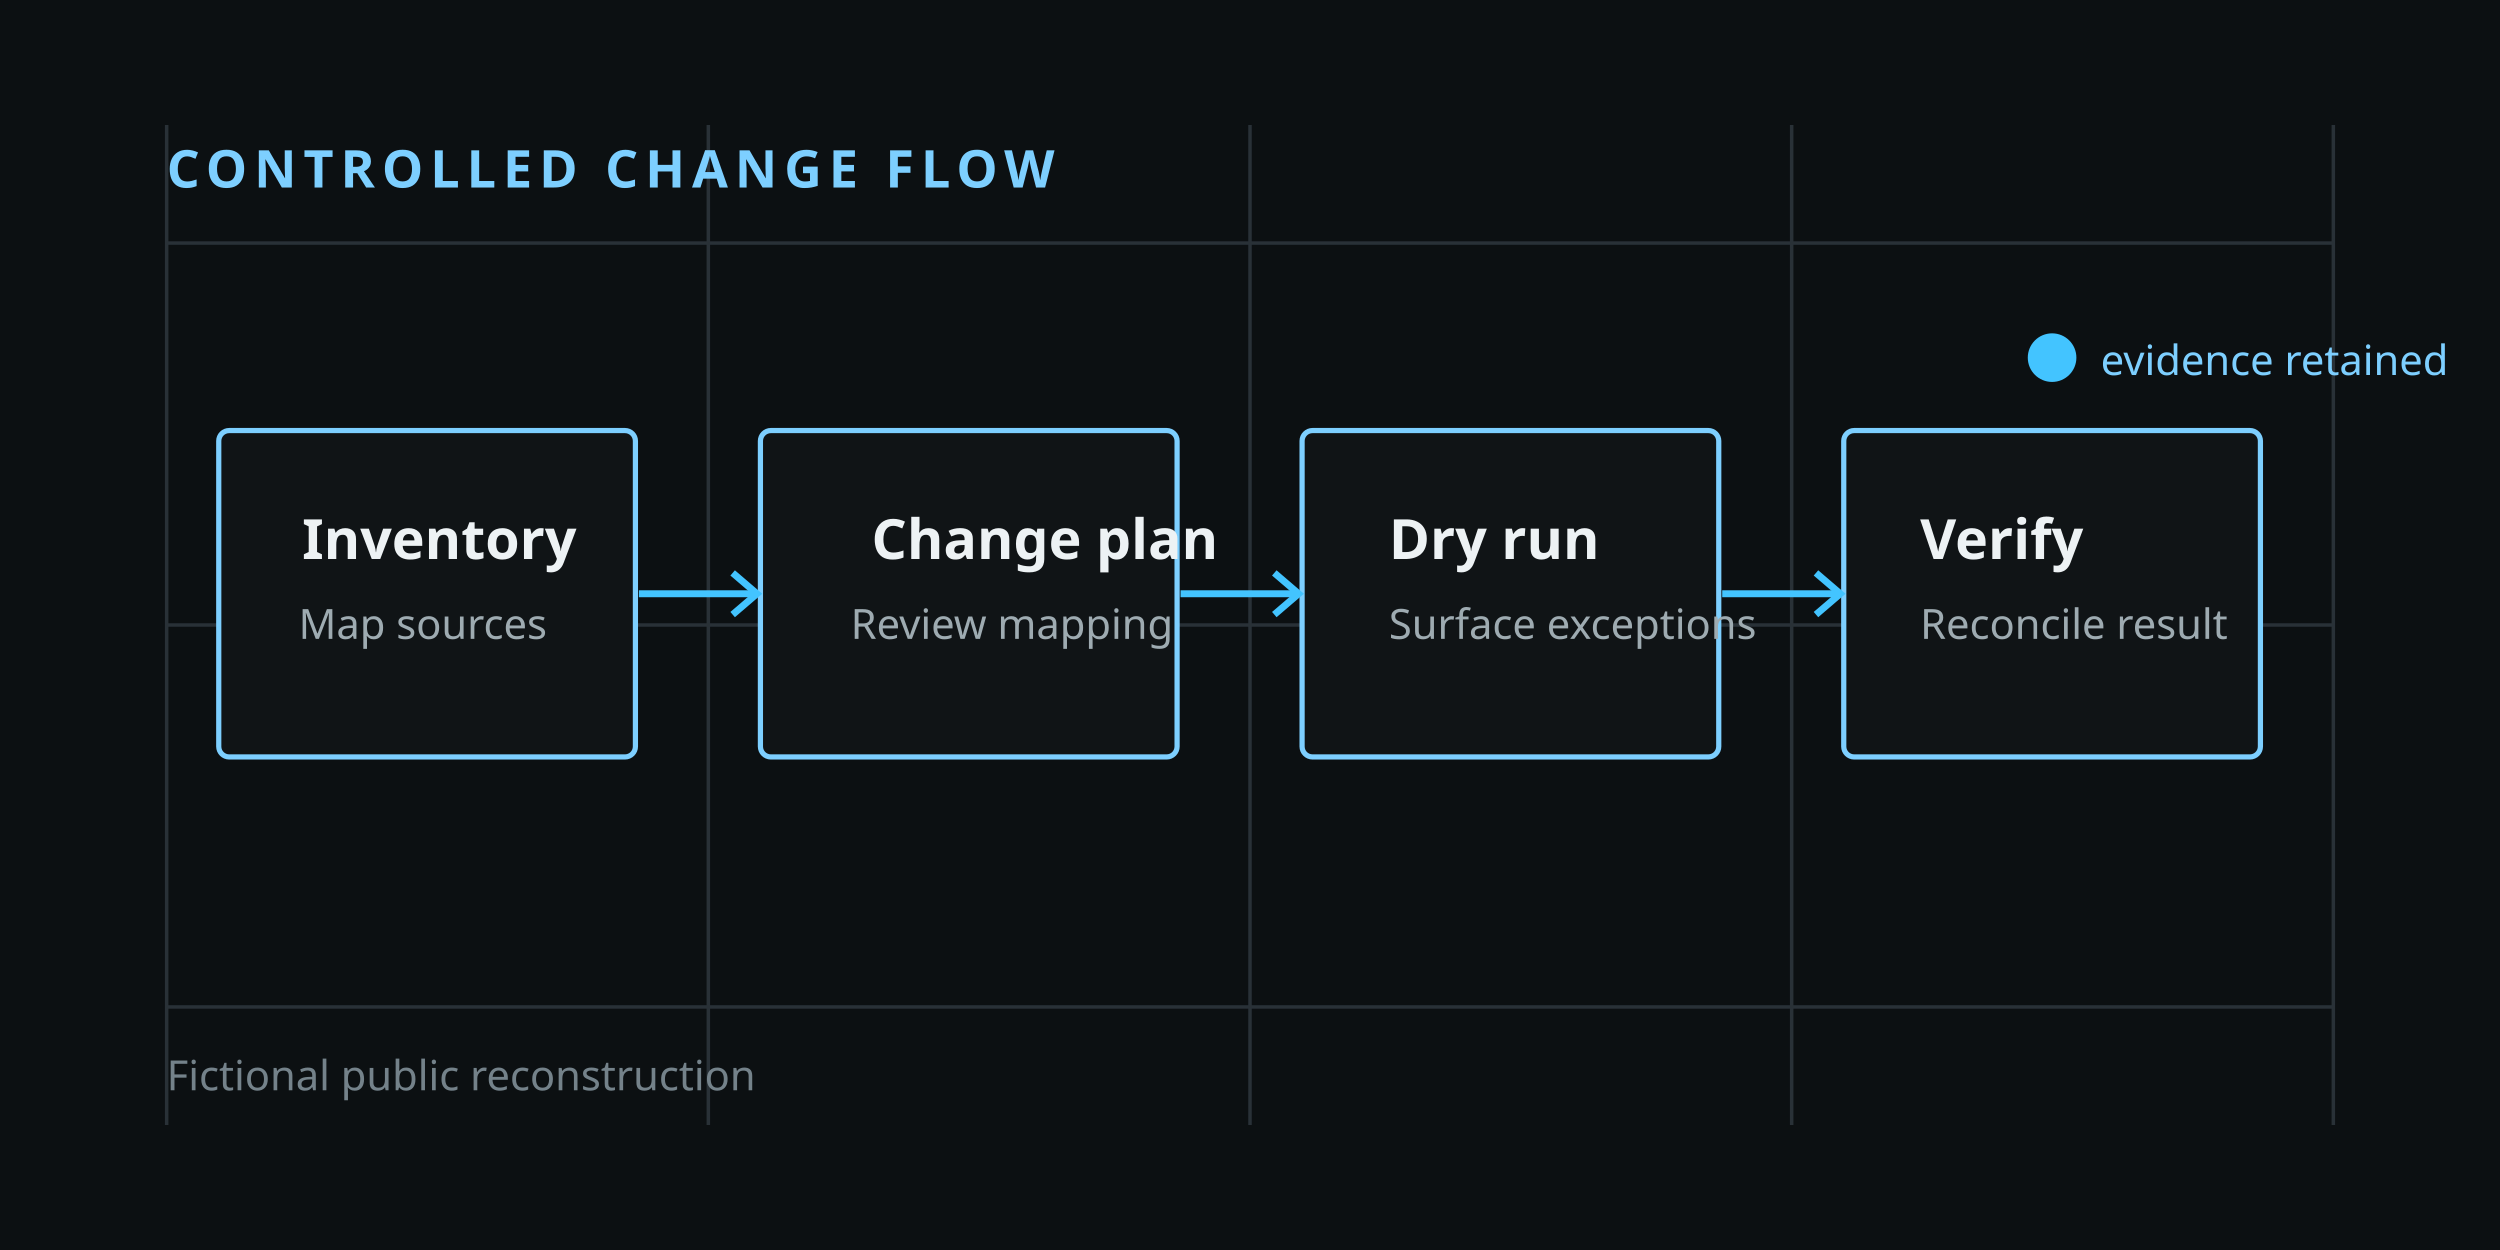
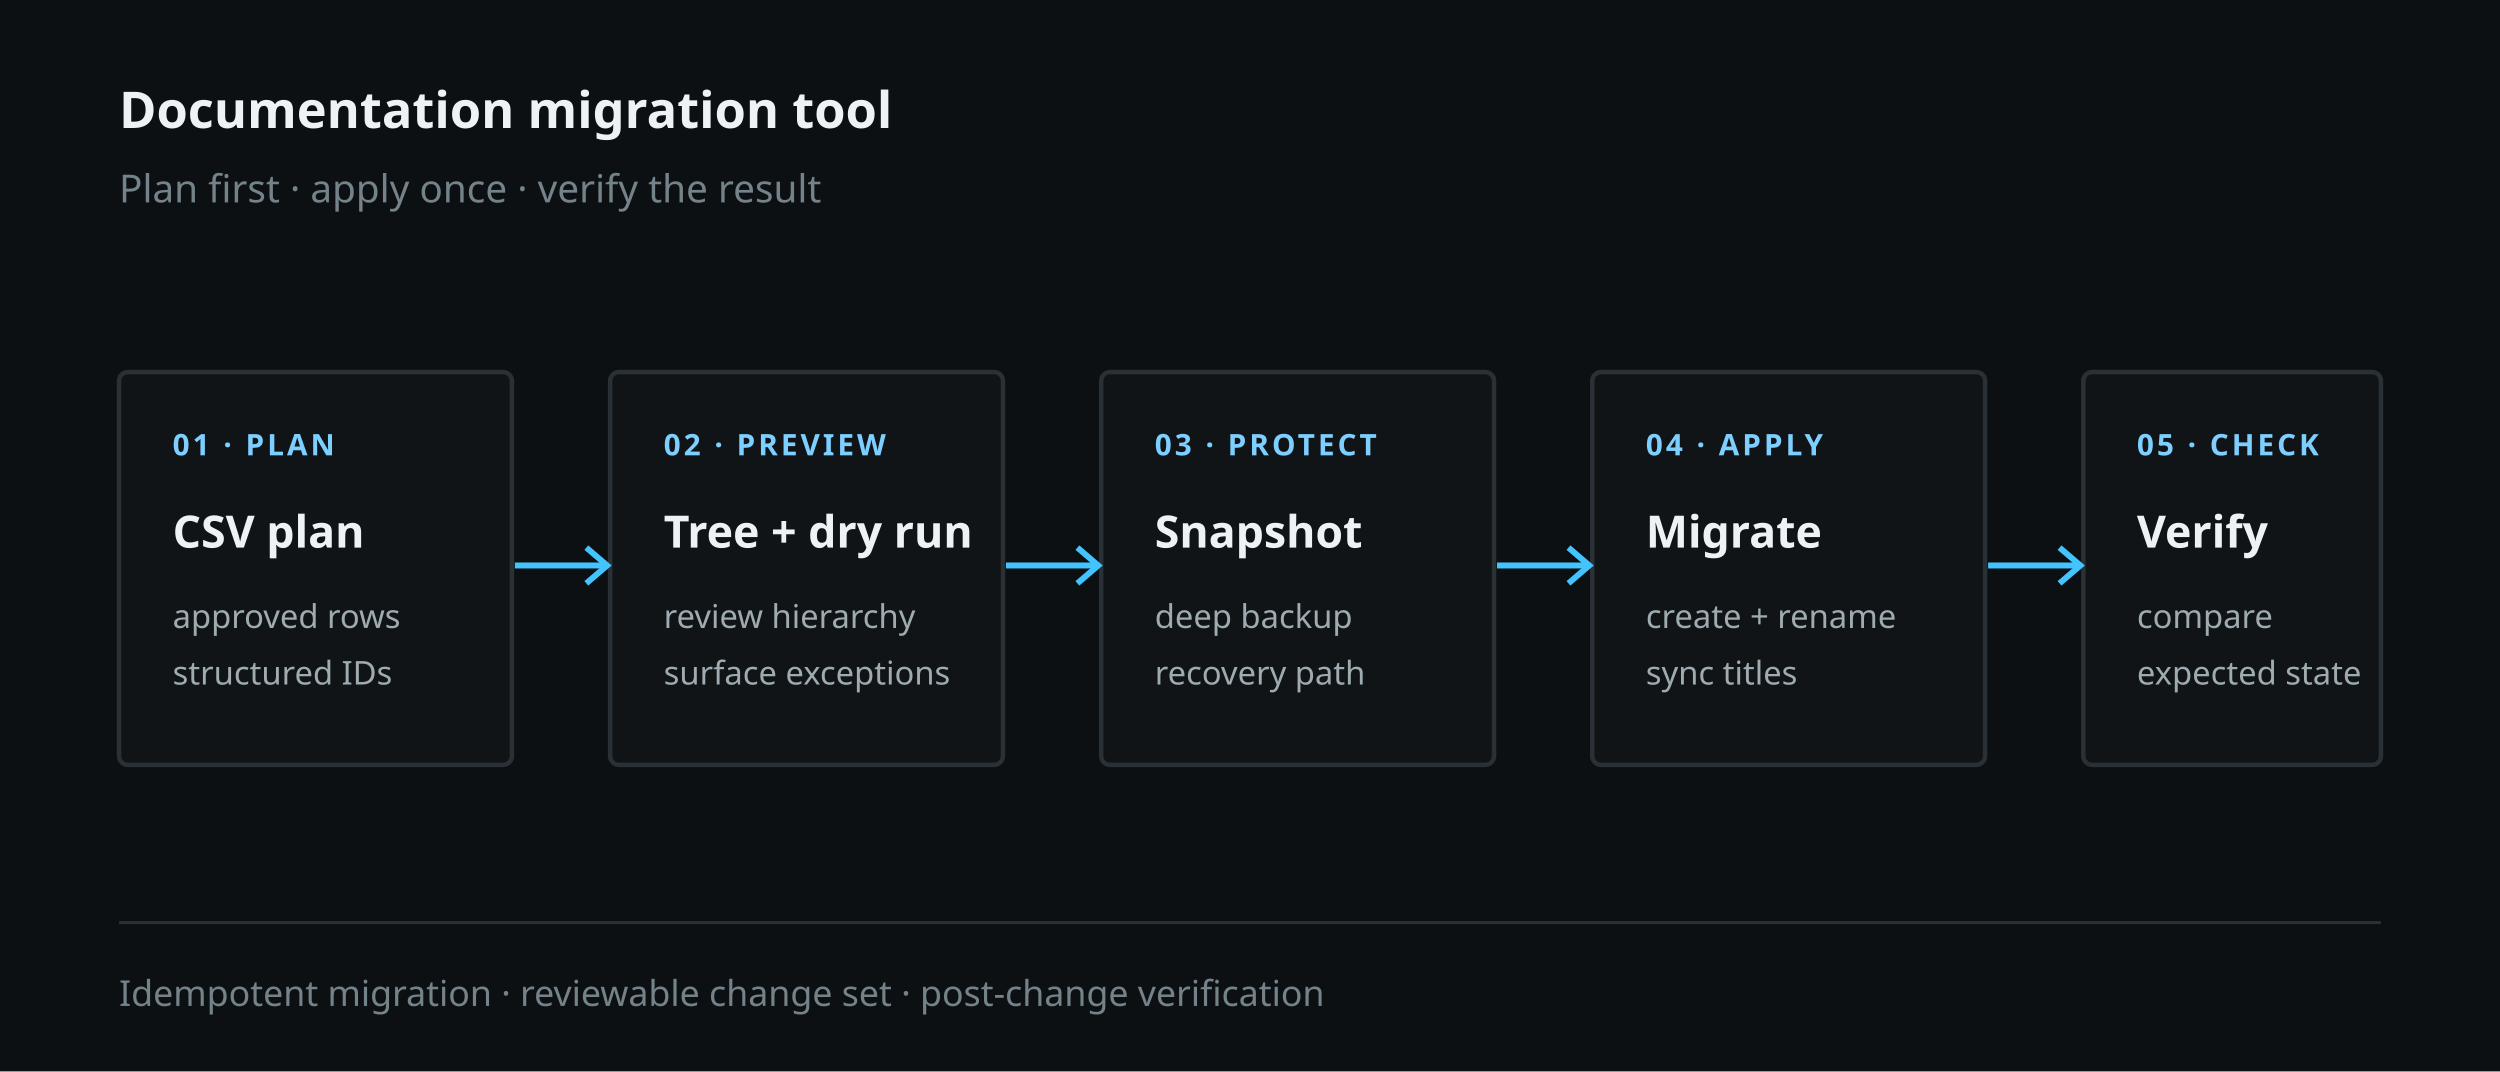
- <svg xmlns="http://www.w3.org/2000/svg" viewBox="0 0 720 360" role="img" aria-labelledby="title desc">
-   <rect width="720" height="360" fill="#0c1012" />
-   <g fill="none" stroke="#293137" stroke-width="1">
-     <path d="M48 70H672M48 180H672M48 290H672" />
-     <path d="M48 36V324M204 36V324M360 36V324M516 36V324M672 36V324" />
+ <svg xmlns="http://www.w3.org/2000/svg" viewBox="0 0 840 360" role="img" aria-labelledby="title desc">
+   <rect width="840" height="360" fill="#0c1012" />
+   <g font-family="Segoe UI, sans-serif">
+     <text x="40" y="43" fill="#edf2f4" font-size="17" font-weight="700">Documentation migration tool</text>
+     <text x="40" y="68" fill="#74828a" font-size="13">Plan first · apply once · verify the result</text>
+   </g>
+   <g fill="#101416" stroke="#293137" stroke-width="1.5">
+     <rect x="40" y="125" width="132" height="132" rx="3" />
+     <rect x="205" y="125" width="132" height="132" rx="3" />
+     <rect x="370" y="125" width="132" height="132" rx="3" />
+     <rect x="535" y="125" width="132" height="132" rx="3" />
+     <rect x="700" y="125" width="100" height="132" rx="3" />
  </g>
  <g font-family="Segoe UI, sans-serif">
-     <text x="48" y="54" fill="#7dcfff" font-size="15" font-weight="700" letter-spacing="2">CONTROLLED CHANGE FLOW</text>
-     <text x="48" y="314" fill="#74828a" font-size="12">Fictional public reconstruction</text>
+     <g fill="#7dcfff" font-size="10" font-weight="700" letter-spacing="1">
+       <text x="58" y="153">01 · PLAN</text>
+       <text x="223" y="153">02 · PREVIEW</text>
+       <text x="388" y="153">03 · PROTECT</text>
+       <text x="553" y="153">04 · APPLY</text>
+       <text x="718" y="153">05 · CHECK</text>
+     </g>
+     <g fill="#edf2f4" font-size="15" font-weight="700">
+       <text x="58" y="184">CSV plan</text>
+       <text x="223" y="184">Tree + dry run</text>
+       <text x="388" y="184">Snapshot</text>
+       <text x="553" y="184">Migrate</text>
+       <text x="718" y="184">Verify</text>
+     </g>
+     <g fill="#9eabb1" font-size="11">
+       <text x="58" y="211">approved rows</text>
+       <text x="58" y="230">structured IDs</text>
+       <text x="223" y="211">review hierarchy</text>
+       <text x="223" y="230">surface exceptions</text>
+       <text x="388" y="211">deep backup</text>
+       <text x="388" y="230">recovery path</text>
+       <text x="553" y="211">create + rename</text>
+       <text x="553" y="230">sync titles</text>
+       <text x="718" y="211">compare</text>
+       <text x="718" y="230">expected state</text>
+     </g>
  </g>
-   <g fill="#101416" stroke="#7dcfff" stroke-width="1.5">
-     <rect x="63" y="124" width="120" height="94" rx="3" />
-     <rect x="219" y="124" width="120" height="94" rx="3" />
-     <rect x="375" y="124" width="120" height="94" rx="3" />
-     <rect x="531" y="124" width="120" height="94" rx="3" />
+   <g fill="none" stroke="#43c4ff" stroke-width="2">
+     <path d="M173 190H203M338 190H368M503 190H533M668 190H698" />
+     <path d="M197 184L204 190L197 196M362 184L369 190L362 196M527 184L534 190L527 196M692 184L699 190L692 196" />
  </g>
-   <g fill="#edf2f4" font-family="Segoe UI, sans-serif" font-size="16" font-weight="700">
-     <text x="87" y="161">Inventory</text>
-     <text x="251" y="161">Change plan</text>
-     <text x="400" y="161">Dry run</text>
-     <text x="553" y="161">Verify</text>
-   </g>
-   <g fill="#9eabb1" font-family="Segoe UI, sans-serif" font-size="12">
-     <text x="86" y="184">Map sources</text>
-     <text x="245" y="184">Review mapping</text>
-     <text x="400" y="184">Surface exceptions</text>
-     <text x="553" y="184">Reconcile result</text>
-   </g>
-   <g stroke="#43c4ff" stroke-width="2" fill="none">
-     <path d="M184 171H217M340 171H373M496 171H529" />
-     <path d="M211 165L218 171L211 177M367 165L374 171L367 177M523 165L530 171L523 177" />
-   </g>
-   <circle cx="591" cy="103" r="7" fill="#43c4ff" />
-   <text x="605" y="108" fill="#7dcfff" font-family="Segoe UI, sans-serif" font-size="12">evidence retained</text>
+   <path d="M40 310H800" stroke="#293137" />
+   <text x="40" y="338" fill="#74828a" font-family="Segoe UI, sans-serif" font-size="12">Idempotent migration · reviewable change set · post-change verification</text>
</svg>
